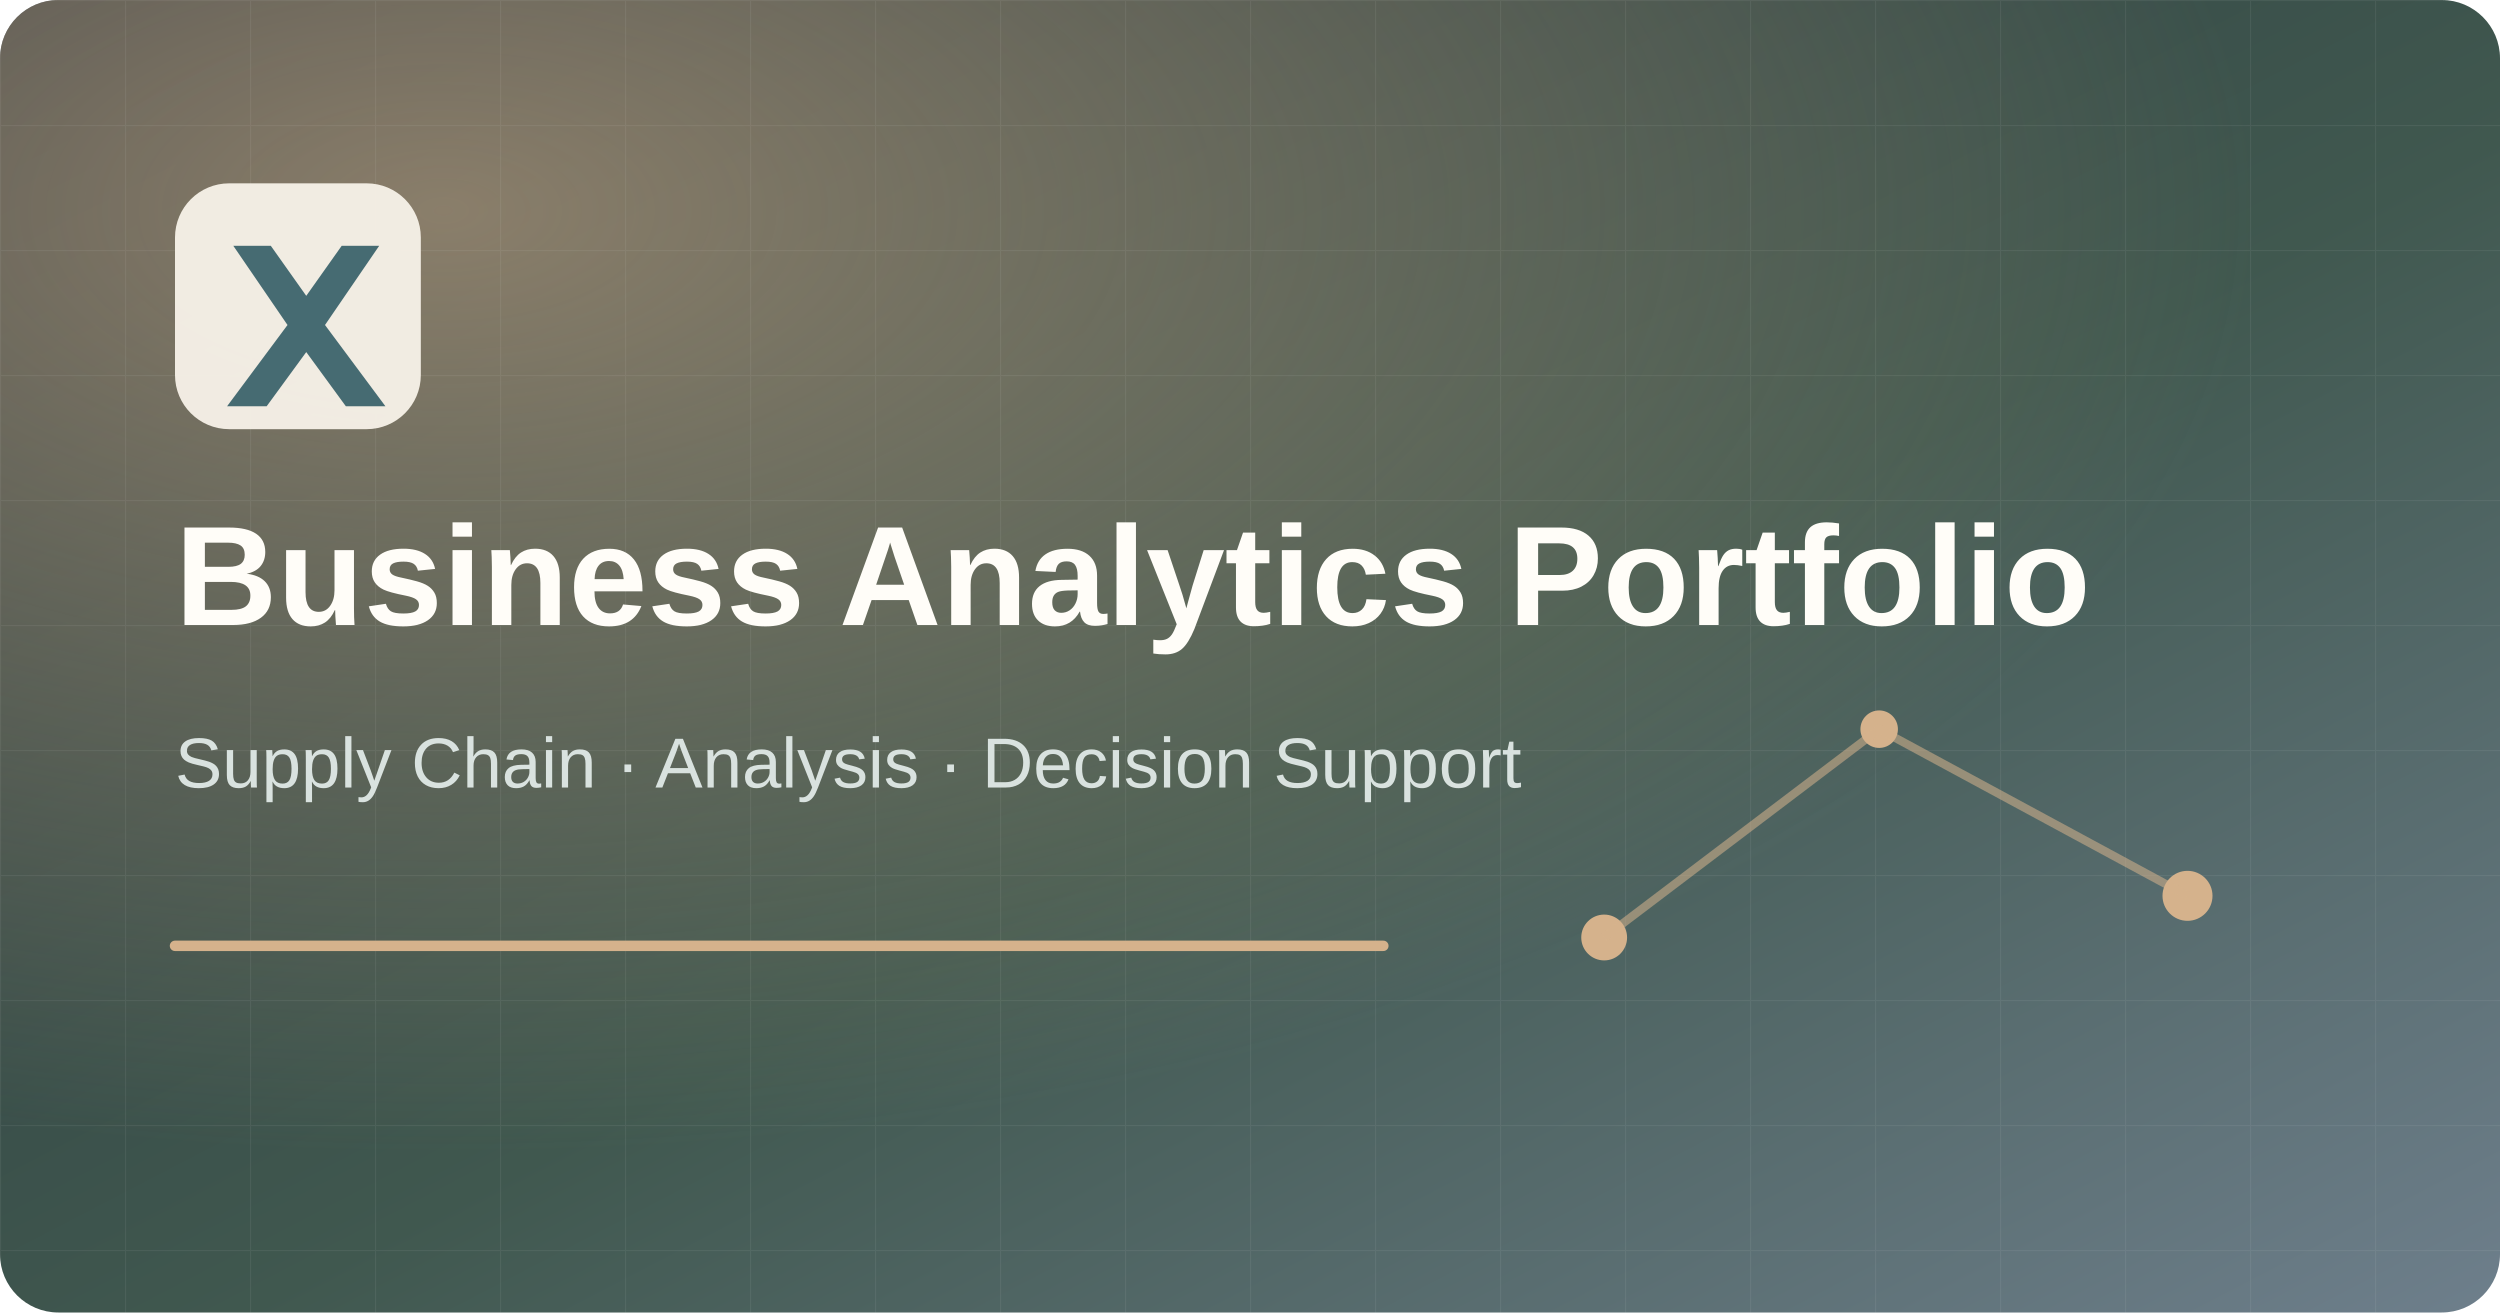
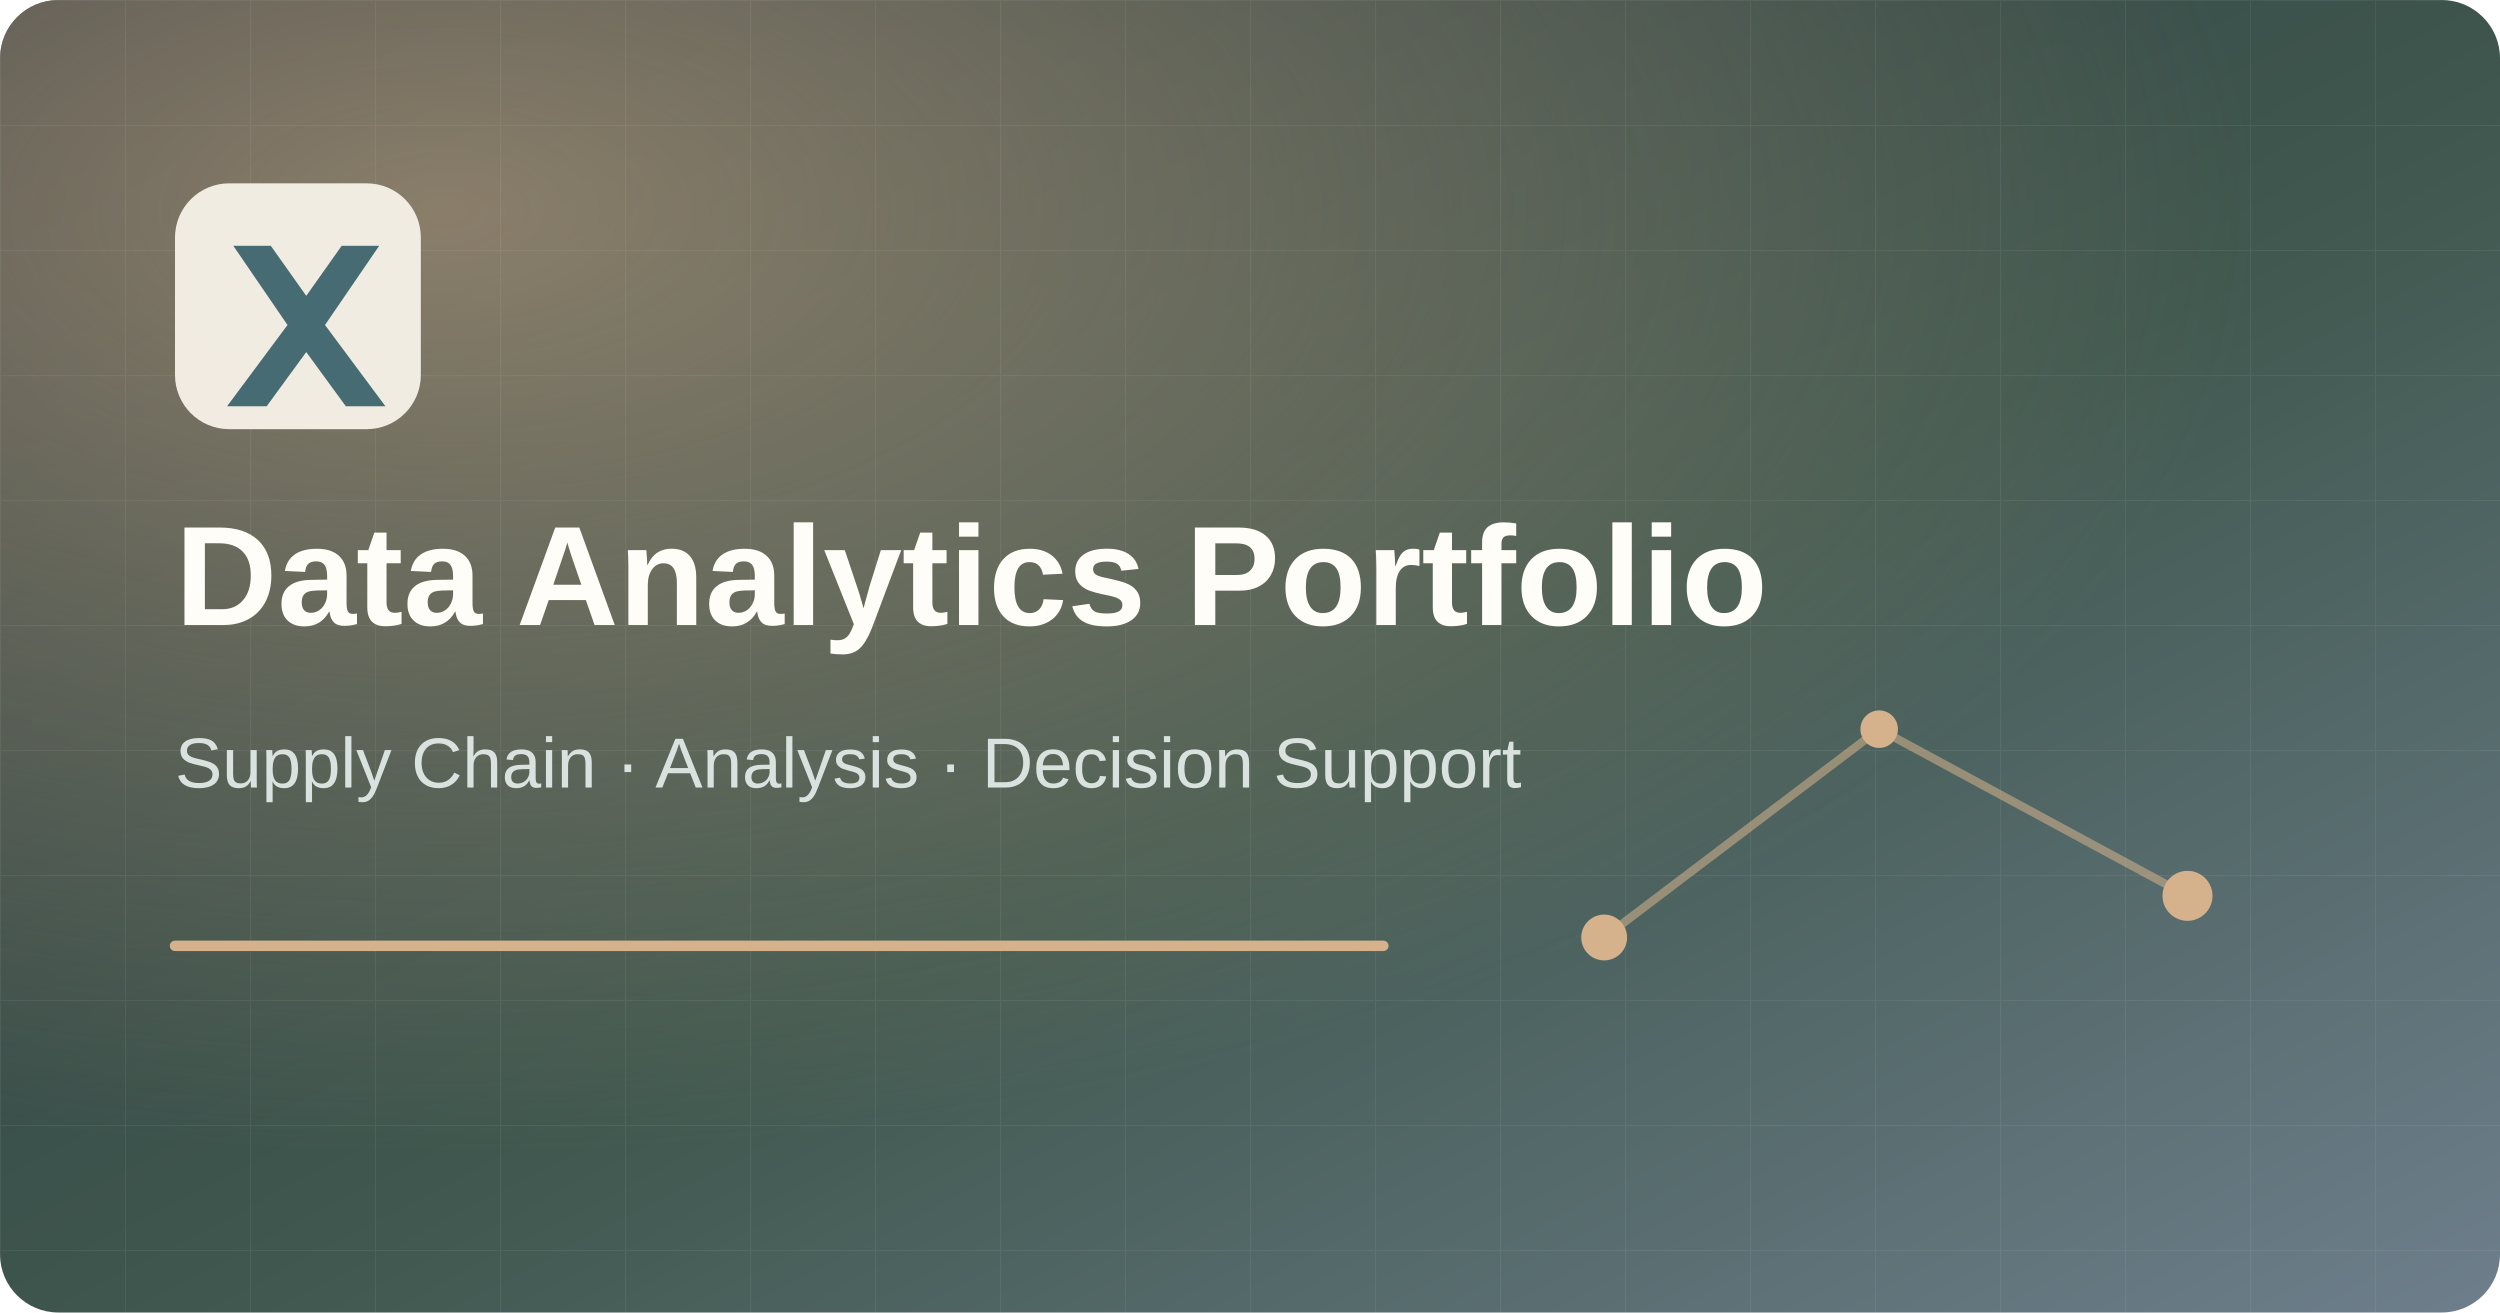
<svg xmlns="http://www.w3.org/2000/svg" width="1200" height="630" viewBox="0 0 1200 630" role="img" aria-labelledby="title desc">
  <defs>
    <linearGradient id="background" x1="0" y1="0" x2="1" y2="1">
      <stop offset="0" stop-color="#27343b" />
      <stop offset=".55" stop-color="#40584f" />
      <stop offset="1" stop-color="#6e7f8c" />
    </linearGradient>
    <radialGradient id="aurora" cx=".18" cy=".16" r=".72">
      <stop offset="0" stop-color="#d5b28c" stop-opacity=".55" />
      <stop offset="1" stop-color="#d5b28c" stop-opacity="0" />
    </radialGradient>
    <pattern id="grid" width="60" height="60" patternUnits="userSpaceOnUse">
      <path d="M60 0H0v60" fill="none" stroke="#eef0ea" stroke-opacity=".07" />
    </pattern>
  </defs>
  <rect width="1200" height="630" rx="28" fill="url(#background)" />
  <rect width="1200" height="630" rx="28" fill="url(#aurora)" />
  <rect width="1200" height="630" rx="28" fill="url(#grid)" />
  <g transform="translate(84 88)">
    <rect width="118" height="118" rx="26" fill="#f5f0e7" fill-opacity=".96" />
    <path d="M28 30h18l17 24 17-24h18L72 68l29 39H82L63 81l-19 26H25l29-39z" fill="#466b72" />
  </g>
-   <text x="84" y="300" fill="#fffdf8" font-family="Arial, sans-serif" font-size="68" font-weight="700">Business Analytics Portfolio</text>
+   <text x="84" y="300" fill="#fffdf8" font-family="Arial, sans-serif" font-size="68" font-weight="700">Data Analytics Portfolio</text>
  <text x="84" y="378" fill="#d9e2df" font-family="Arial, sans-serif" font-size="34">Supply Chain · Analysis · Decision Support</text>
  <path d="M84 454h580" stroke="#d5b28c" stroke-width="5" stroke-linecap="round" />
  <g fill="#d5b28c">
    <circle cx="770" cy="450" r="11" />
    <circle cx="902" cy="350" r="9" />
    <circle cx="1050" cy="430" r="12" />
  </g>
  <path d="M770 450 902 350l148 80" fill="none" stroke="#d5b28c" stroke-opacity=".55" stroke-width="4" />
</svg>
